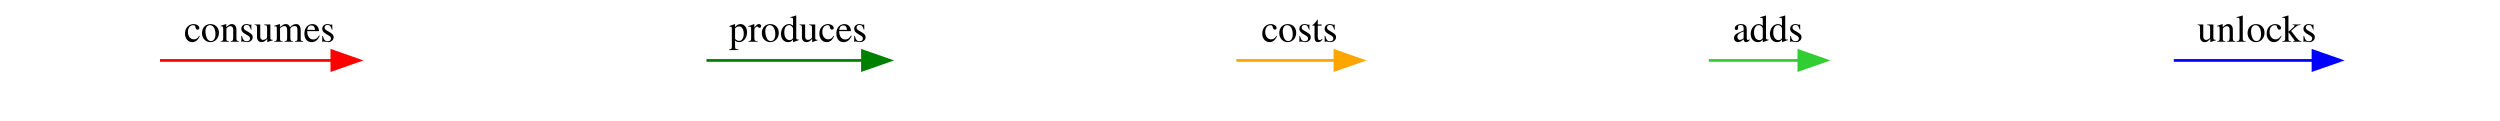
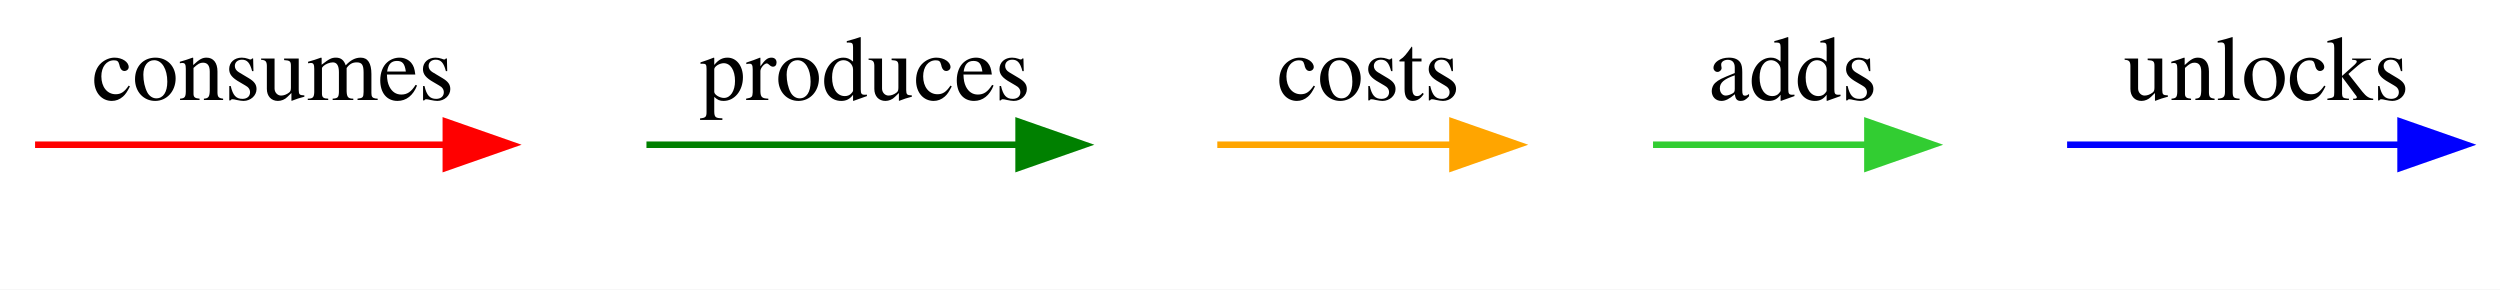
- <svg xmlns="http://www.w3.org/2000/svg" width="910pt" height="44pt" viewBox="0.00 0.00 910.00 44.00">
+ <svg xmlns="http://www.w3.org/2000/svg" width="380pt" height="44pt" viewBox="0.00 0.00 380.00 44.00">
  <g id="graph0" class="graph" transform="scale(1 1) rotate(0) translate(4 40)">
-     <polygon fill="white" stroke="transparent" points="-4,4 -4,-40 906,-40 906,4 -4,4" />
+     <polygon fill="white" stroke="transparent" points="-4,4 -4,-40 376,-40 376,4 -4,4" />
    <g id="edge1" class="edge">
-       <path fill="none" stroke="red" d="M54.24,-18C72.49,-18 96.75,-18 116.77,-18" />
-       <polygon fill="red" stroke="red" points="116.8,-21.5 126.8,-18 116.8,-14.5 116.8,-21.5" />
-       <text text-anchor="middle" x="90.5" y="-24.8" font-family="Times,serif" font-size="14.00">consumes</text>
+       <path fill="none" stroke="red" d="M1.33,-18C7.37,-18 44.87,-18 63.71,-18" />
+       <polygon fill="red" stroke="red" points="63.77,-21.5 73.77,-18 63.77,-14.5 63.77,-21.5" />
+       <text text-anchor="middle" x="37.5" y="-24.8" font-family="Times,serif" font-size="14.00">consumes</text>
    </g>
    <g id="edge2" class="edge">
-       <path fill="none" stroke="green" d="M253.15,-18C269.89,-18 291.58,-18 309.89,-18" />
-       <polygon fill="green" stroke="green" points="309.94,-21.5 319.94,-18 309.94,-14.5 309.94,-21.5" />
-       <text text-anchor="middle" x="286.5" y="-24.8" font-family="Times,serif" font-size="14.00">produces</text>
+       <path fill="none" stroke="green" d="M94.26,-18C99.74,-18 133.26,-18 150.81,-18" />
+       <polygon fill="green" stroke="green" points="150.83,-21.5 160.83,-18 150.83,-14.5 150.83,-21.5" />
+       <text text-anchor="middle" x="127.5" y="-24.8" font-family="Times,serif" font-size="14.00">produces</text>
    </g>
    <g id="edge3" class="edge">
-       <path fill="none" stroke="orange" d="M446.06,-18C457.07,-18 469.97,-18 481.83,-18" />
-       <polygon fill="orange" stroke="orange" points="481.92,-21.5 491.92,-18 481.92,-14.5 481.92,-21.5" />
-       <text text-anchor="middle" x="469" y="-24.8" font-family="Times,serif" font-size="14.00">costs</text>
+       <path fill="none" stroke="orange" d="M181.03,-18C184.49,-18 204.16,-18 216.78,-18" />
+       <polygon fill="orange" stroke="orange" points="216.78,-21.5 226.78,-18 216.78,-14.5 216.78,-21.5" />
+       <text text-anchor="middle" x="204" y="-24.8" font-family="Times,serif" font-size="14.00">costs</text>
    </g>
    <g id="edge4" class="edge">
-       <path fill="none" stroke="limegreen" d="M618.02,-18C628.13,-18 639.8,-18 650.68,-18" />
-       <polygon fill="limegreen" stroke="limegreen" points="650.79,-21.5 660.79,-18 650.79,-14.5 650.79,-21.5" />
-       <text text-anchor="middle" x="639.5" y="-24.8" font-family="Times,serif" font-size="14.00">adds</text>
+       <path fill="none" stroke="limegreen" d="M247.26,-18C251.05,-18 268.09,-18 279.62,-18" />
+       <polygon fill="limegreen" stroke="limegreen" points="279.85,-21.5 289.85,-18 279.85,-14.5 279.85,-21.5" />
+       <text text-anchor="middle" x="268.5" y="-24.8" font-family="Times,serif" font-size="14.00">adds</text>
    </g>
    <g id="edge5" class="edge">
-       <path fill="none" stroke="blue" d="M787.25,-18C802.29,-18 821.19,-18 837.59,-18" />
-       <polygon fill="blue" stroke="blue" points="837.94,-21.5 847.94,-18 837.94,-14.5 837.94,-21.5" />
-       <text text-anchor="middle" x="817.5" y="-24.8" font-family="Times,serif" font-size="14.00">unlocks</text>
+       <path fill="none" stroke="blue" d="M310.2,-18C315.09,-18 344.54,-18 360.78,-18" />
+       <polygon fill="blue" stroke="blue" points="360.89,-21.5 370.89,-18 360.89,-14.5 360.89,-21.5" />
+       <text text-anchor="middle" x="340.5" y="-24.8" font-family="Times,serif" font-size="14.00">unlocks</text>
    </g>
  </g>
</svg>
